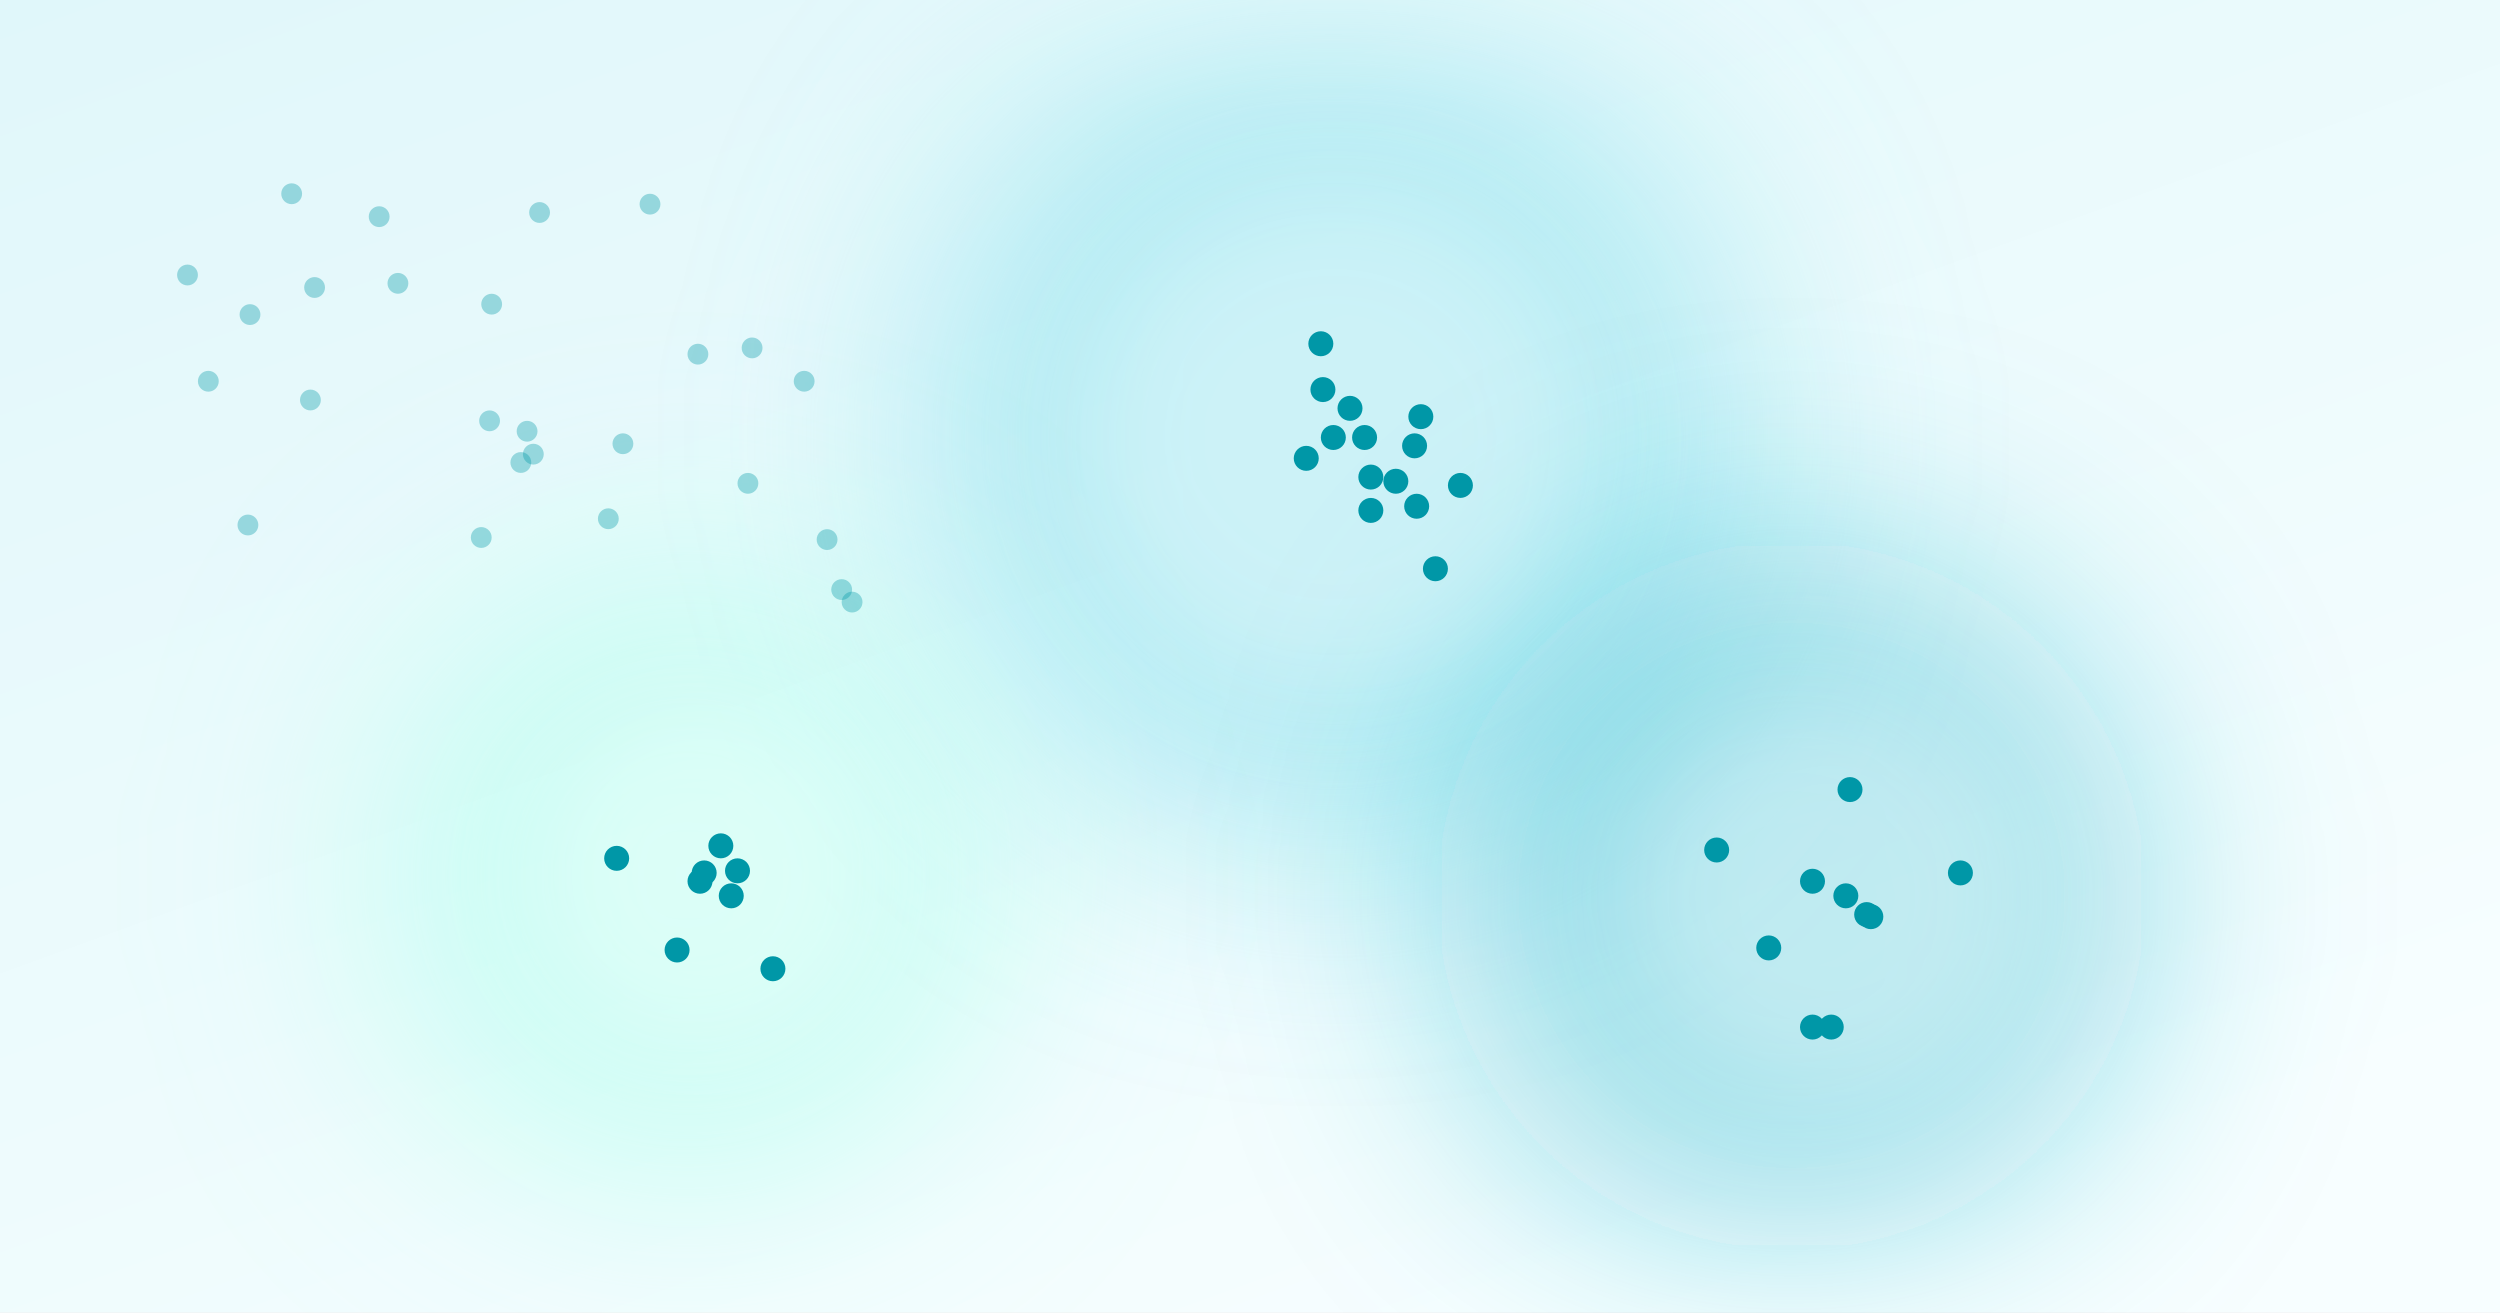
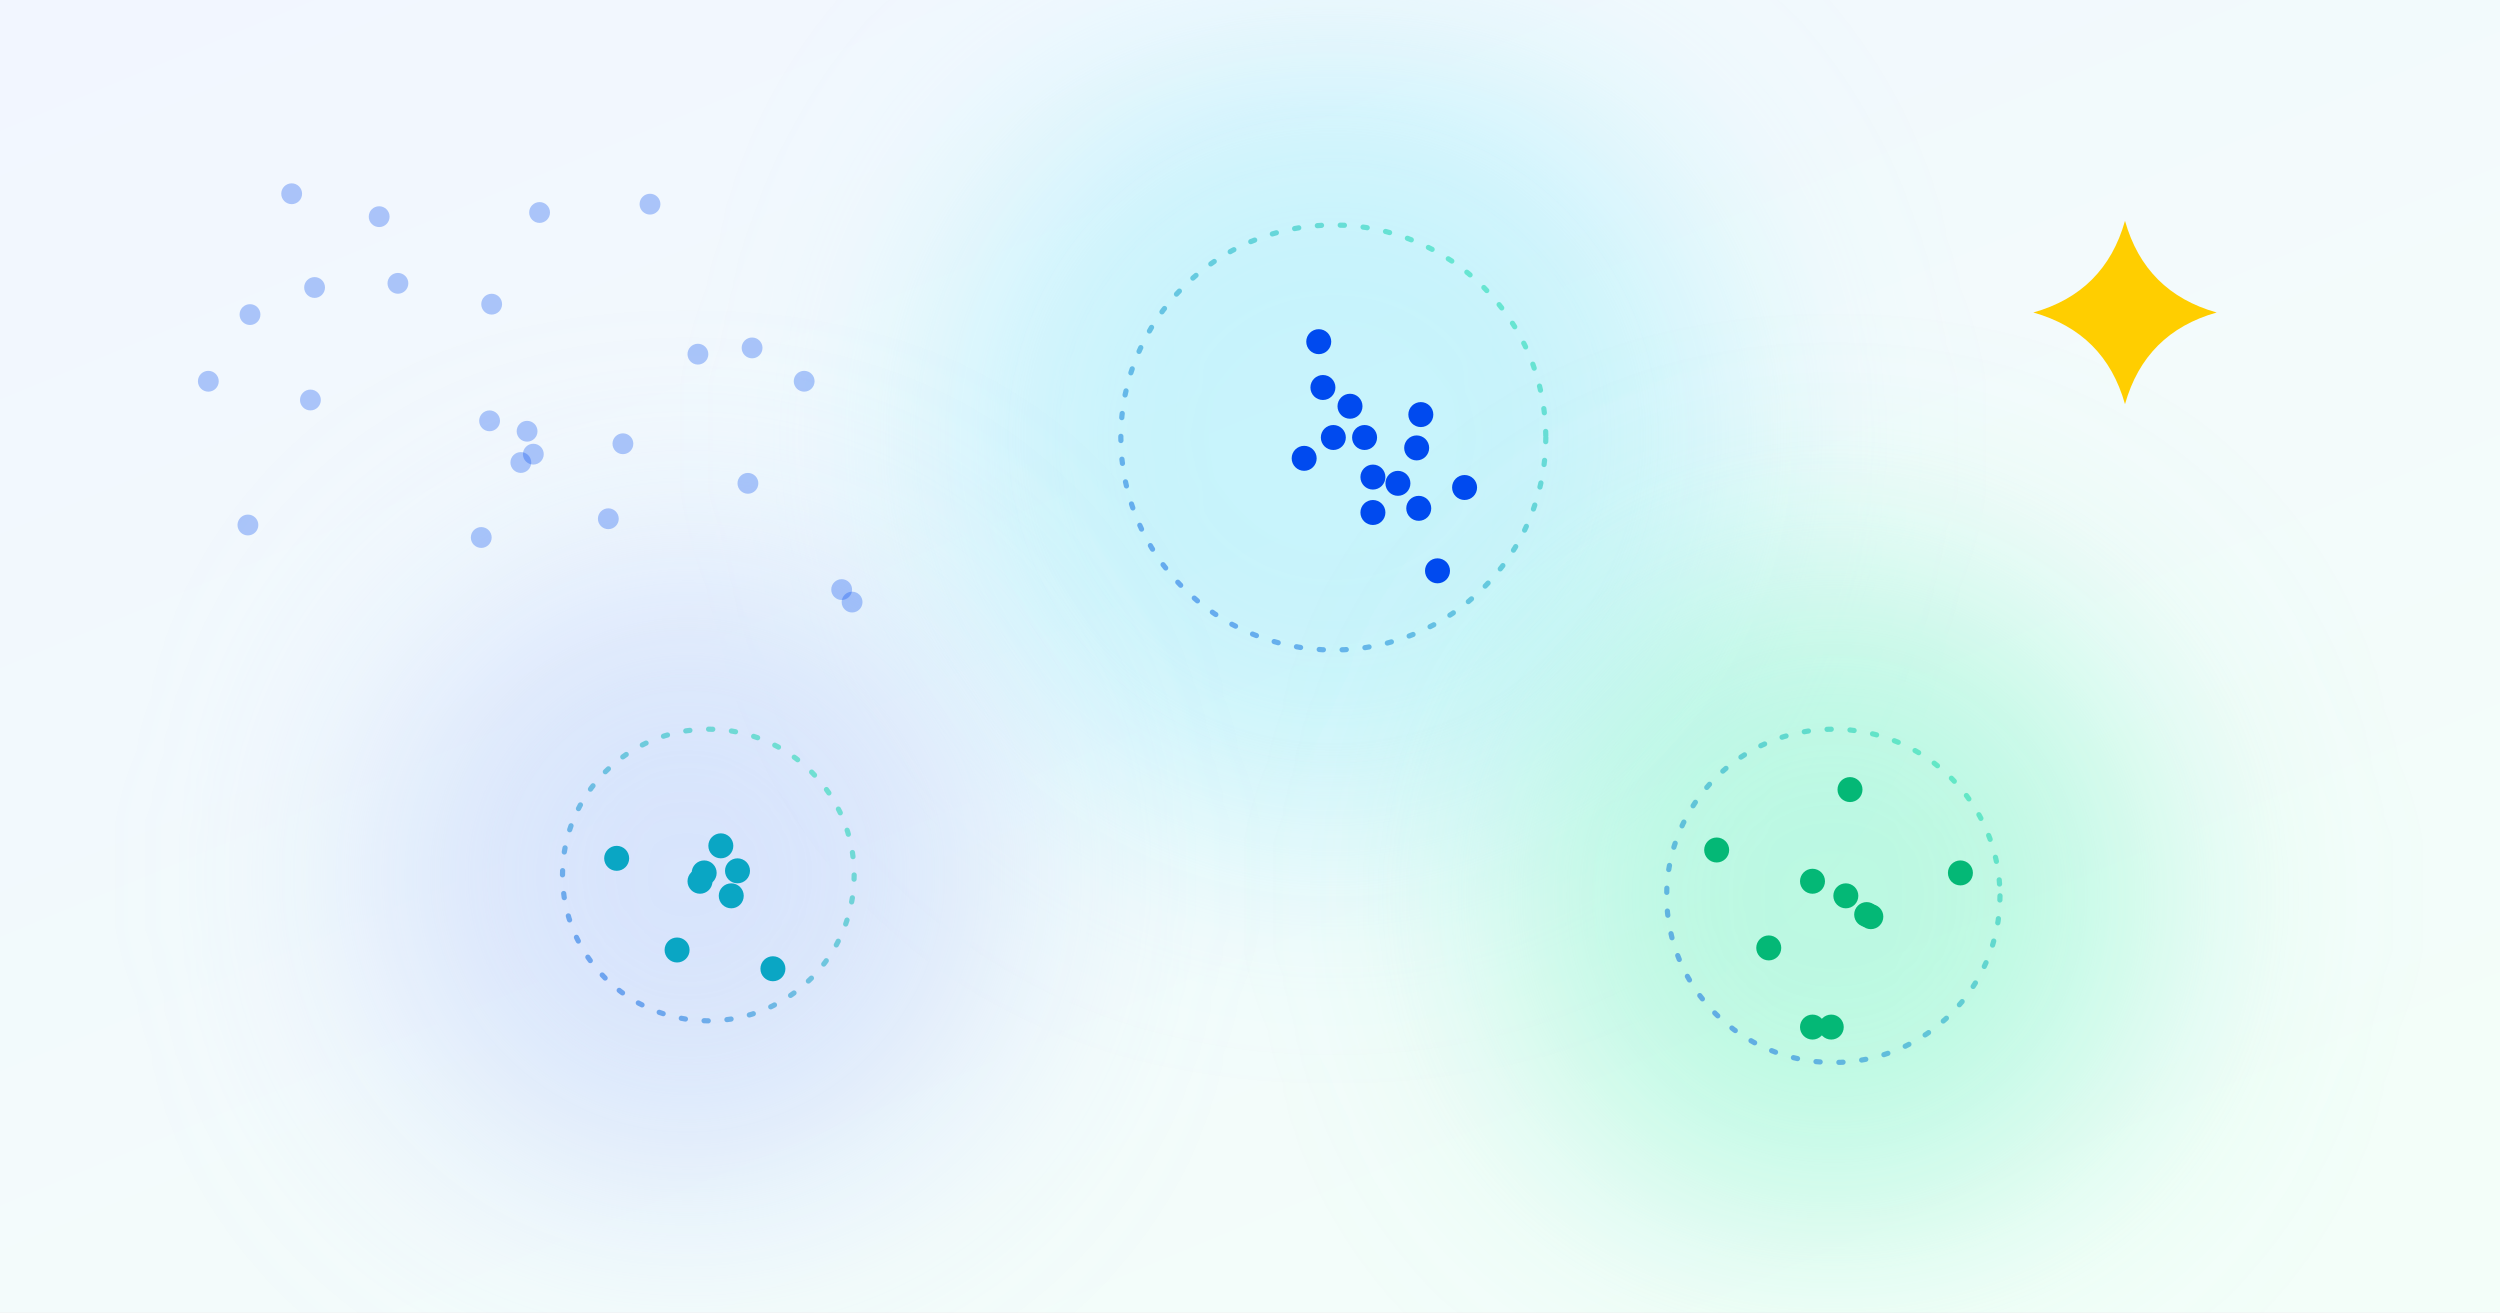
<svg xmlns="http://www.w3.org/2000/svg" viewBox="0 0 1200 630" font-family="Arial, Helvetica, sans-serif">
  <defs>
-     <linearGradient id="bg" x1="0" y1="0" x2="0.7" y2="1">
-       <stop offset="0" stop-color="#E0F7FA" />
-       <stop offset="1" stop-color="#F7FEFF" />
+     <linearGradient id="bg" x1="0" y1="0" x2="0.8" y2="1">
+       <stop offset="0" stop-color="#F2F6FF" />
+       <stop offset="1" stop-color="#F3FEF9" />
+     </linearGradient>
+     <linearGradient id="brand" x1="0" y1="1" x2="1" y2="0">
+       <stop offset="0" stop-color="#004aef" />
+       <stop offset="1" stop-color="#07ef9c" />
+     </linearGradient>
+     <linearGradient id="brandSoft" x1="0" y1="1" x2="1" y2="0">
+       <stop offset="0" stop-color="#7E9BF7" />
+       <stop offset="1" stop-color="#86F7CC" />
    </linearGradient>
    <filter id="soft" x="-60%" y="-60%" width="220%" height="220%">
      <feGaussianBlur stdDeviation="55" />
-     </filter>
-     <filter id="softer" x="-80%" y="-80%" width="260%" height="260%">
-       <feGaussianBlur stdDeviation="26" />
    </filter>
    <style>
      .drift1 { animation: d1 18s ease-in-out infinite alternate; }
      .drift2 { animation: d2 24s ease-in-out infinite alternate; }
      @keyframes d1 { to { transform: translate(22px, -16px); } }
      @keyframes d2 { to { transform: translate(-18px, 14px); } }
      .float { animation: fl 12s ease-in-out infinite alternate; }
      @keyframes fl { to { transform: translateY(-12px); } }
      .spin { animation: sp 60s linear infinite; }
      @keyframes sp { to { transform: rotate(360deg); } }
      .sparkle { animation: sk 6s ease-in-out infinite alternate; }
      @keyframes sk { from { transform: scale(0.94); } to { transform: scale(1.08); } }
      @media (prefers-reduced-motion: reduce) { * { animation: none !important; } }
</style>
  </defs>
  <rect width="1200" height="630" fill="url(#bg)" />
-   <circle class="drift1" cx="640" cy="210" r="200" fill="#80DEEA" fill-opacity="0.55" filter="url(#soft)" />
-   <circle class="drift2" cx="860" cy="430" r="170" fill="#12B5CB" fill-opacity="0.4" filter="url(#soft)" />
-   <circle class="drift1" cx="330" cy="420" r="150" fill="#A7FFEB" fill-opacity="0.55" filter="url(#soft)" />
-   <circle cx="640" cy="210" r="120" fill="#FFFFFF" fill-opacity="0.35" filter="url(#softer)" />
-   <circle cx="880" cy="430" r="96" fill="#FFFFFF" fill-opacity="0.35" filter="url(#softer)" />
-   <circle cx="340" cy="420" r="84" fill="#FFFFFF" fill-opacity="0.35" filter="url(#softer)" />
-   <circle cx="235" cy="202" r="5" fill="#0097A7" fill-opacity="0.35" />
-   <circle cx="386" cy="183" r="5" fill="#0097A7" fill-opacity="0.35" />
-   <circle cx="253" cy="207" r="5" fill="#0097A7" fill-opacity="0.35" />
-   <circle cx="149" cy="192" r="5" fill="#0097A7" fill-opacity="0.35" />
-   <circle cx="292" cy="249" r="5" fill="#0097A7" fill-opacity="0.35" />
-   <circle cx="120" cy="151" r="5" fill="#0097A7" fill-opacity="0.35" />
-   <circle cx="119" cy="252" r="5" fill="#0097A7" fill-opacity="0.35" />
-   <circle cx="312" cy="98" r="5" fill="#0097A7" fill-opacity="0.35" />
-   <circle cx="404" cy="283" r="5" fill="#0097A7" fill-opacity="0.35" />
-   <circle cx="299" cy="213" r="5" fill="#0097A7" fill-opacity="0.35" />
-   <circle cx="140" cy="93" r="5" fill="#0097A7" fill-opacity="0.35" />
-   <circle cx="259" cy="102" r="5" fill="#0097A7" fill-opacity="0.35" />
-   <circle cx="151" cy="138" r="5" fill="#0097A7" fill-opacity="0.35" />
-   <circle cx="100" cy="183" r="5" fill="#0097A7" fill-opacity="0.35" />
-   <circle cx="231" cy="258" r="5" fill="#0097A7" fill-opacity="0.35" />
-   <circle cx="256" cy="218" r="5" fill="#0097A7" fill-opacity="0.35" />
-   <circle cx="250" cy="222" r="5" fill="#0097A7" fill-opacity="0.35" />
-   <circle cx="236" cy="146" r="5" fill="#0097A7" fill-opacity="0.35" />
-   <circle cx="409" cy="289" r="5" fill="#0097A7" fill-opacity="0.35" />
-   <circle cx="359" cy="232" r="5" fill="#0097A7" fill-opacity="0.35" />
-   <circle cx="191" cy="136" r="5" fill="#0097A7" fill-opacity="0.35" />
-   <circle cx="182" cy="104" r="5" fill="#0097A7" fill-opacity="0.35" />
-   <circle cx="335" cy="170" r="5" fill="#0097A7" fill-opacity="0.35" />
-   <circle cx="361" cy="167" r="5" fill="#0097A7" fill-opacity="0.35" />
-   <circle cx="397" cy="259" r="5" fill="#0097A7" fill-opacity="0.35" />
-   <circle cx="90" cy="132" r="5" fill="#0097A7" fill-opacity="0.35" />
-   <circle cx="679" cy="214" r="6" fill="#0097A7" />
-   <circle cx="701" cy="233" r="6" fill="#0097A7" />
-   <circle cx="648" cy="196" r="6" fill="#0097A7" />
-   <circle cx="682" cy="200" r="6" fill="#0097A7" />
-   <circle cx="635" cy="187" r="6" fill="#0097A7" />
-   <circle cx="658" cy="229" r="6" fill="#0097A7" />
-   <circle cx="627" cy="220" r="6" fill="#0097A7" />
-   <circle cx="634" cy="165" r="6" fill="#0097A7" />
-   <circle cx="658" cy="245" r="6" fill="#0097A7" />
-   <circle cx="680" cy="243" r="6" fill="#0097A7" />
-   <circle cx="670" cy="231" r="6" fill="#0097A7" />
-   <circle cx="640" cy="210" r="6" fill="#0097A7" />
-   <circle cx="689" cy="273" r="6" fill="#0097A7" />
-   <circle cx="655" cy="210" r="6" fill="#0097A7" />
-   <circle cx="886" cy="430" r="6" fill="#0097A7" />
-   <circle cx="879" cy="493" r="6" fill="#0097A7" />
-   <circle cx="870" cy="423" r="6" fill="#0097A7" />
-   <circle cx="941" cy="419" r="6" fill="#0097A7" />
-   <circle cx="870" cy="493" r="6" fill="#0097A7" />
-   <circle cx="898" cy="440" r="6" fill="#0097A7" />
-   <circle cx="824" cy="408" r="6" fill="#0097A7" />
-   <circle cx="888" cy="379" r="6" fill="#0097A7" />
-   <circle cx="849" cy="455" r="6" fill="#0097A7" />
-   <circle cx="896" cy="439" r="6" fill="#0097A7" />
-   <circle cx="336" cy="423" r="6" fill="#0097A7" />
-   <circle cx="296" cy="412" r="6" fill="#0097A7" />
-   <circle cx="351" cy="430" r="6" fill="#0097A7" />
-   <circle cx="325" cy="456" r="6" fill="#0097A7" />
-   <circle cx="354" cy="418" r="6" fill="#0097A7" />
-   <circle cx="371" cy="465" r="6" fill="#0097A7" />
-   <circle cx="346" cy="406" r="6" fill="#0097A7" />
-   <circle cx="338" cy="419" r="6" fill="#0097A7" />
+   <circle class="drift1" cx="640" cy="210" r="190" fill="#9FEFFC" fill-opacity="0.5" filter="url(#soft)" />
+   <circle class="drift2" cx="880" cy="430" r="160" fill="#86F7CC" fill-opacity="0.5" filter="url(#soft)" />
+   <circle class="drift1" cx="330" cy="420" r="150" fill="#C7D6FB" fill-opacity="0.6" filter="url(#soft)" />
+   <circle cx="235" cy="202" r="5" fill="#004aef" fill-opacity="0.3" />
+   <circle cx="386" cy="183" r="5" fill="#004aef" fill-opacity="0.3" />
+   <circle cx="253" cy="207" r="5" fill="#004aef" fill-opacity="0.3" />
+   <circle cx="149" cy="192" r="5" fill="#004aef" fill-opacity="0.3" />
+   <circle cx="292" cy="249" r="5" fill="#004aef" fill-opacity="0.3" />
+   <circle cx="120" cy="151" r="5" fill="#004aef" fill-opacity="0.3" />
+   <circle cx="119" cy="252" r="5" fill="#004aef" fill-opacity="0.3" />
+   <circle cx="312" cy="98" r="5" fill="#004aef" fill-opacity="0.3" />
+   <circle cx="404" cy="283" r="5" fill="#004aef" fill-opacity="0.3" />
+   <circle cx="299" cy="213" r="5" fill="#004aef" fill-opacity="0.3" />
+   <circle cx="140" cy="93" r="5" fill="#004aef" fill-opacity="0.3" />
+   <circle cx="259" cy="102" r="5" fill="#004aef" fill-opacity="0.3" />
+   <circle cx="151" cy="138" r="5" fill="#004aef" fill-opacity="0.3" />
+   <circle cx="100" cy="183" r="5" fill="#004aef" fill-opacity="0.3" />
+   <circle cx="231" cy="258" r="5" fill="#004aef" fill-opacity="0.3" />
+   <circle cx="256" cy="218" r="5" fill="#004aef" fill-opacity="0.3" />
+   <circle cx="250" cy="222" r="5" fill="#004aef" fill-opacity="0.3" />
+   <circle cx="236" cy="146" r="5" fill="#004aef" fill-opacity="0.3" />
+   <circle cx="409" cy="289" r="5" fill="#004aef" fill-opacity="0.3" />
+   <circle cx="359" cy="232" r="5" fill="#004aef" fill-opacity="0.3" />
+   <circle cx="191" cy="136" r="5" fill="#004aef" fill-opacity="0.3" />
+   <circle cx="182" cy="104" r="5" fill="#004aef" fill-opacity="0.3" />
+   <circle cx="335" cy="170" r="5" fill="#004aef" fill-opacity="0.3" />
+   <circle cx="361" cy="167" r="5" fill="#004aef" fill-opacity="0.3" />
+   <circle cx="640" cy="210" r="102" fill="none" stroke="url(#brand)" stroke-opacity="0.5" stroke-width="2.5" stroke-dasharray="2 9" stroke-linecap="round" />
+   <circle cx="680" cy="215" r="6" fill="#004aef" />
+   <circle cx="703" cy="234" r="6" fill="#004aef" />
+   <circle cx="648" cy="195" r="6" fill="#004aef" />
+   <circle cx="682" cy="199" r="6" fill="#004aef" />
+   <circle cx="635" cy="186" r="6" fill="#004aef" />
+   <circle cx="659" cy="229" r="6" fill="#004aef" />
+   <circle cx="626" cy="220" r="6" fill="#004aef" />
+   <circle cx="633" cy="164" r="6" fill="#004aef" />
+   <circle cx="659" cy="246" r="6" fill="#004aef" />
+   <circle cx="681" cy="244" r="6" fill="#004aef" />
+   <circle cx="671" cy="232" r="6" fill="#004aef" />
+   <circle cx="640" cy="210" r="6" fill="#004aef" />
+   <circle cx="690" cy="274" r="6" fill="#004aef" />
+   <circle cx="655" cy="210" r="6" fill="#004aef" />
+   <circle cx="880" cy="430" r="80" fill="none" stroke="url(#brand)" stroke-opacity="0.5" stroke-width="2.5" stroke-dasharray="2 9" stroke-linecap="round" />
+   <circle cx="886" cy="430" r="6" fill="#04B876" />
+   <circle cx="879" cy="493" r="6" fill="#04B876" />
+   <circle cx="870" cy="423" r="6" fill="#04B876" />
+   <circle cx="941" cy="419" r="6" fill="#04B876" />
+   <circle cx="870" cy="493" r="6" fill="#04B876" />
+   <circle cx="898" cy="440" r="6" fill="#04B876" />
+   <circle cx="824" cy="408" r="6" fill="#04B876" />
+   <circle cx="888" cy="379" r="6" fill="#04B876" />
+   <circle cx="849" cy="455" r="6" fill="#04B876" />
+   <circle cx="896" cy="439" r="6" fill="#04B876" />
+   <circle cx="340" cy="420" r="70" fill="none" stroke="url(#brand)" stroke-opacity="0.5" stroke-width="2.5" stroke-dasharray="2 9" stroke-linecap="round" />
+   <circle cx="336" cy="423" r="6" fill="#0AA6C4" />
+   <circle cx="296" cy="412" r="6" fill="#0AA6C4" />
+   <circle cx="351" cy="430" r="6" fill="#0AA6C4" />
+   <circle cx="325" cy="456" r="6" fill="#0AA6C4" />
+   <circle cx="354" cy="418" r="6" fill="#0AA6C4" />
+   <circle cx="371" cy="465" r="6" fill="#0AA6C4" />
+   <circle cx="346" cy="406" r="6" fill="#0AA6C4" />
+   <circle cx="338" cy="419" r="6" fill="#0AA6C4" />
+   <g class="sparkle" style="transform-origin:1020px 150px">
+     <path d="M 1020 106 Q 1029.68 140.32 1064 150 Q 1029.68 159.68 1020 194 Q 1010.32 159.68 976 150 Q 1010.32 140.32 1020 106 Z" fill="#ffce00" />
+   </g>
</svg>
